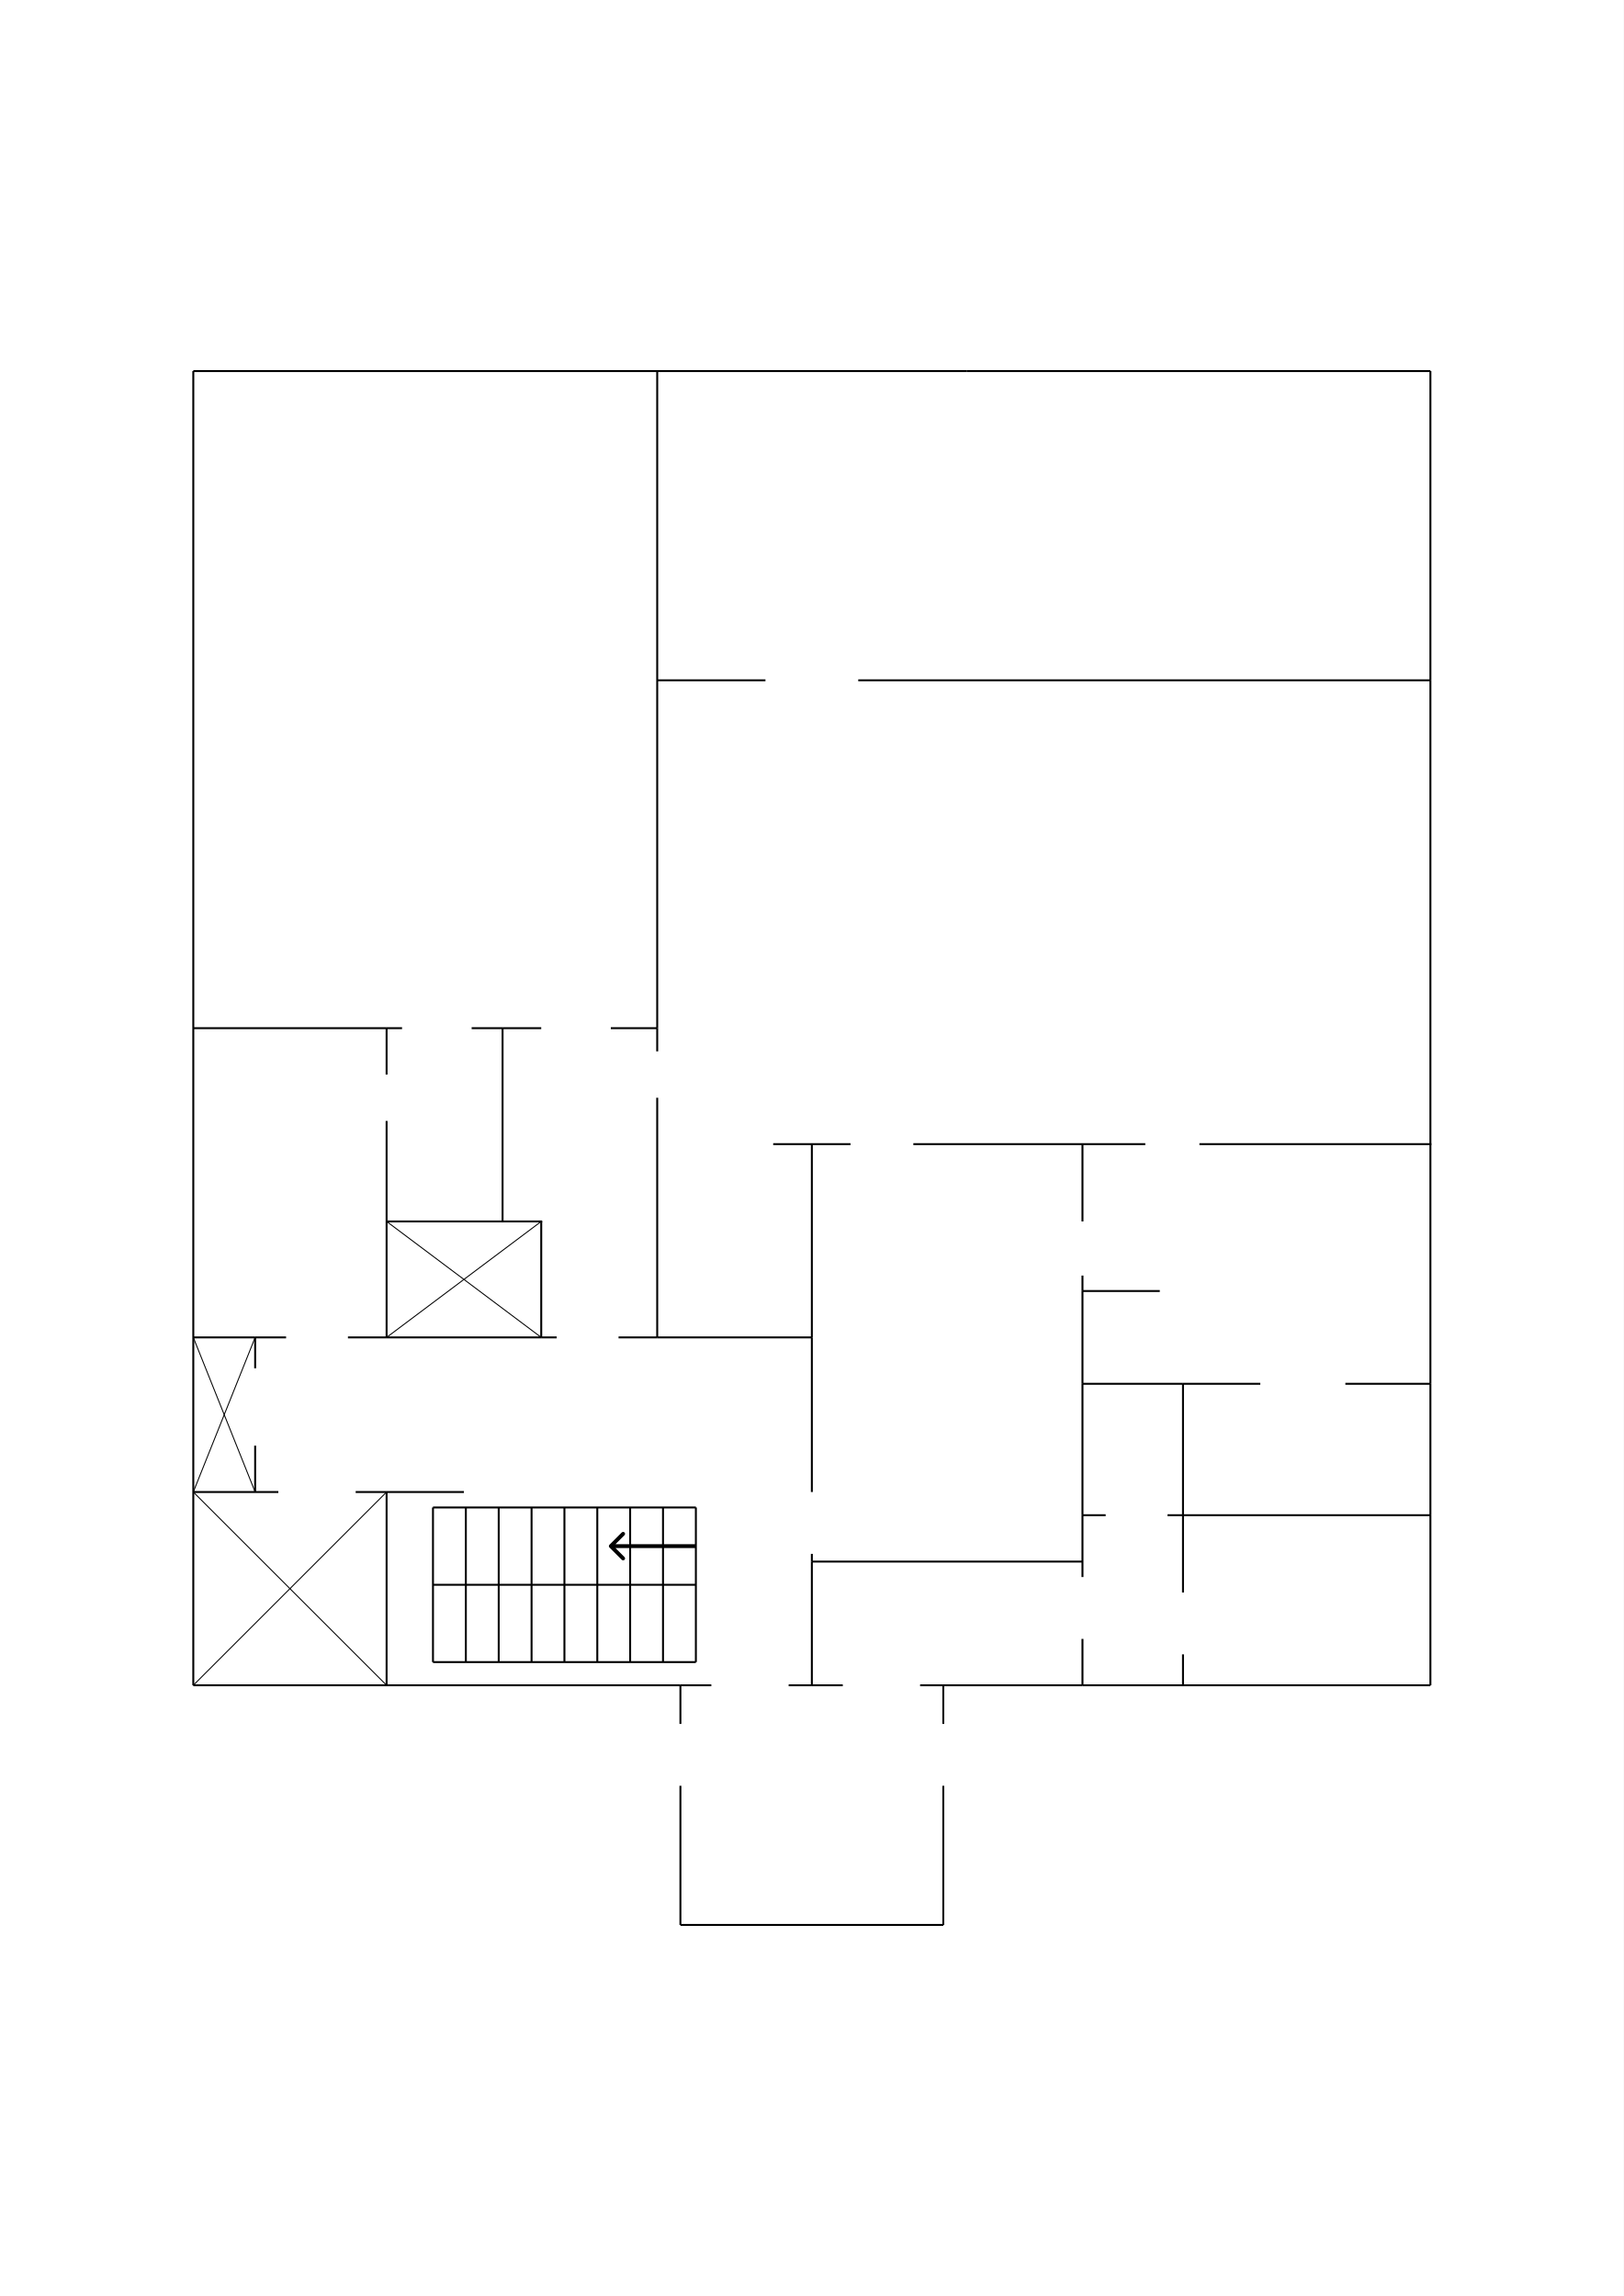
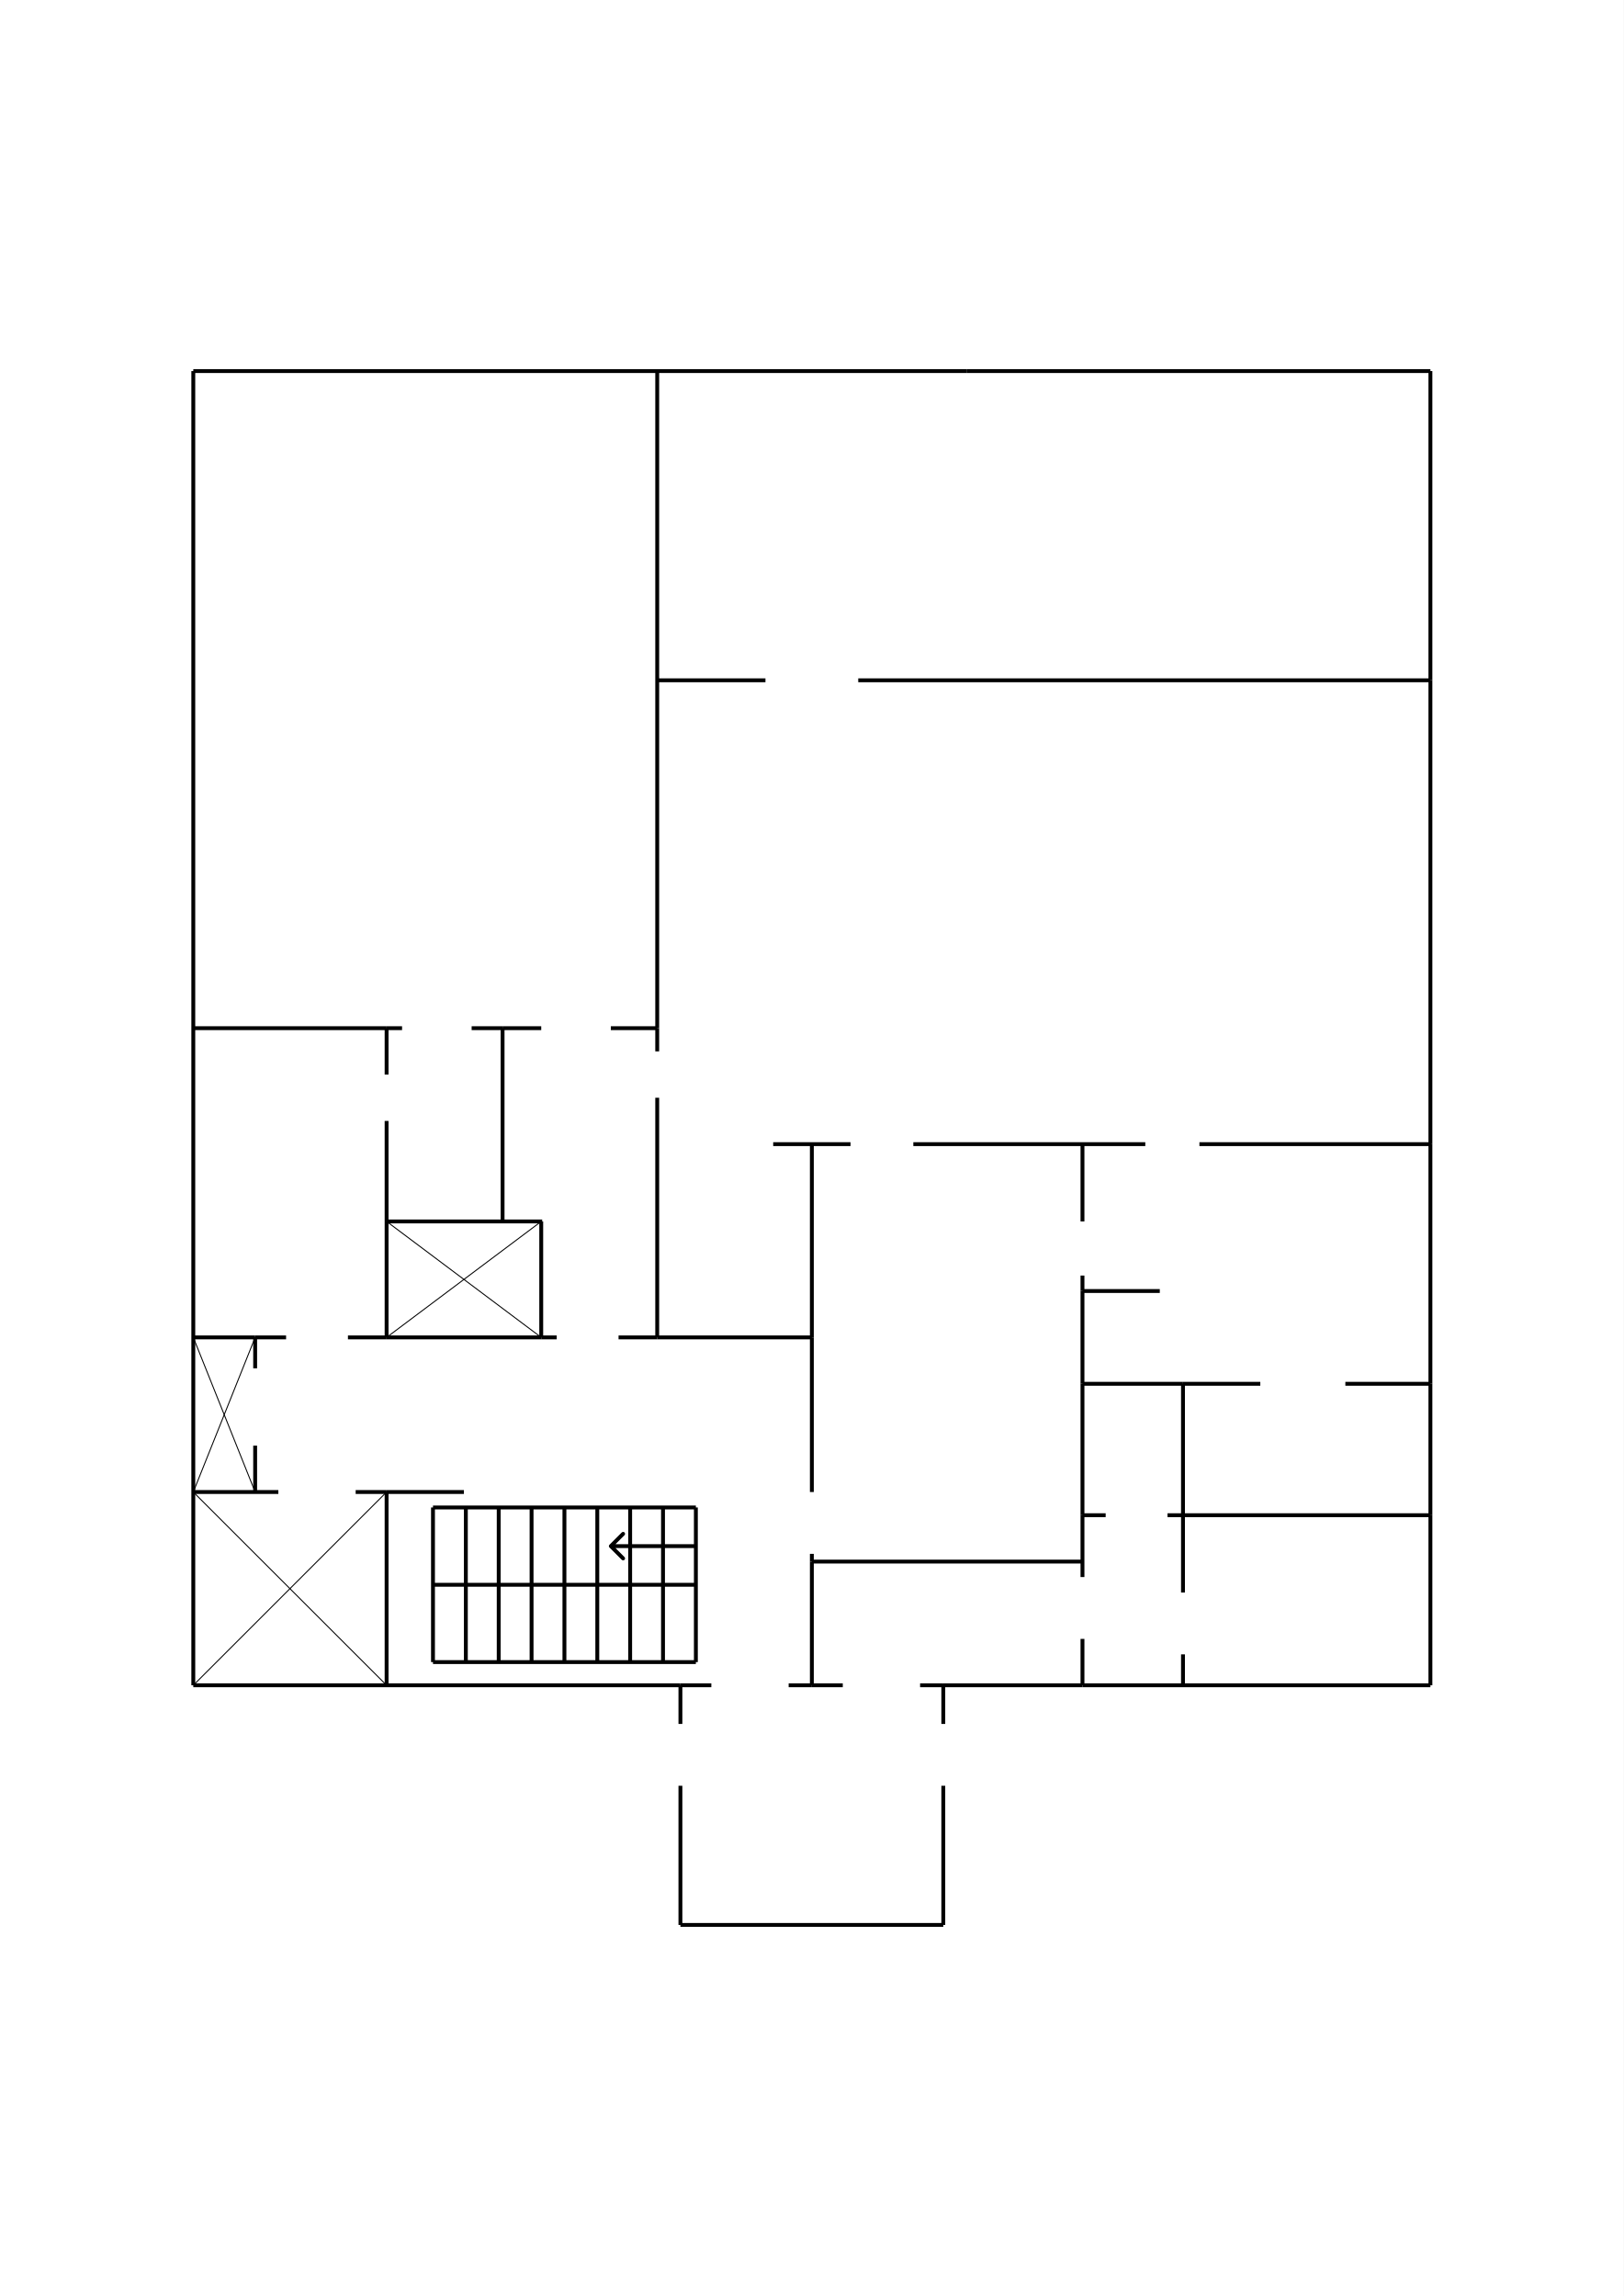
<svg xmlns="http://www.w3.org/2000/svg" width="210" height="297" viewBox="0 0 210 297" fill="none">
  <rect width="210" height="297" transform="matrix(-1 0 0 1 210 0)" fill="white" />
-   <path d="M125 48H25" stroke="black" stroke-width="0.25" />
-   <path d="M185 48L125 48" stroke="black" stroke-width="0.25" />
-   <path d="M185 88H111" stroke="black" stroke-width="0.25" />
-   <path d="M185.125 148H155.125" stroke="black" stroke-width="0.25" />
-   <path d="M185 179H174" stroke="black" stroke-width="0.25" />
-   <path d="M163 179H153" stroke="black" stroke-width="0.25" />
-   <path d="M153 179H140" stroke="black" stroke-width="0.25" />
-   <path d="M150 167H140" stroke="black" stroke-width="0.25" />
-   <path d="M148.125 148H118.125" stroke="black" stroke-width="0.25" />
-   <path d="M110 148H100" stroke="black" stroke-width="0.25" />
-   <path d="M85 173H80" stroke="black" stroke-width="0.25" />
-   <path d="M72 173H70" stroke="black" stroke-width="0.25" />
-   <path d="M70 133H65" stroke="black" stroke-width="0.25" />
-   <path d="M85 133H79" stroke="black" stroke-width="0.25" />
-   <path d="M50 133H25" stroke="black" stroke-width="0.25" />
-   <path d="M140 218H122" stroke="black" stroke-width="0.25" />
-   <path d="M140 202H105" stroke="black" stroke-width="0.25" />
-   <path d="M105 173H85" stroke="black" stroke-width="0.25" />
-   <path d="M70 173H50" stroke="black" stroke-width="0.25" />
-   <path d="M70.125 158H50.125" stroke="black" stroke-width="0.25" />
-   <path d="M99 88H85" stroke="black" stroke-width="0.25" />
-   <path d="M88 218H25" stroke="black" stroke-width="0.25" />
-   <path d="M185 218H140" stroke="black" stroke-width="0.25" />
-   <path d="M185 148V88" stroke="black" stroke-width="0.25" />
-   <path d="M185 218V196" stroke="black" stroke-width="0.25" />
-   <path d="M185 179V148" stroke="black" stroke-width="0.25" />
-   <path d="M185 88V48" stroke="black" stroke-width="0.25" />
-   <path d="M25 218L25 48" stroke="black" stroke-width="0.25" />
-   <path d="M85 133V48" stroke="black" stroke-width="0.25" />
-   <path d="M50 139.001V133" stroke="black" stroke-width="0.25" />
-   <path d="M52 133H50" stroke="black" stroke-width="0.25" />
-   <path d="M65 133H61" stroke="black" stroke-width="0.25" />
-   <path d="M50 158V145" stroke="black" stroke-width="0.25" />
-   <path d="M65 158V133" stroke="black" stroke-width="0.25" />
-   <path d="M50 173V158" stroke="black" stroke-width="0.25" />
-   <path d="M70 173V158" stroke="black" stroke-width="0.25" />
-   <path d="M85 173V142" stroke="black" stroke-width="0.25" />
-   <path d="M85 136V133" stroke="black" stroke-width="0.25" />
-   <path d="M105 173V148" stroke="black" stroke-width="0.25" />
-   <path d="M105 218V202" stroke="black" stroke-width="0.25" />
-   <path d="M105 202V201" stroke="black" stroke-width="0.25" />
-   <path d="M105 193V173" stroke="black" stroke-width="0.25" />
-   <path d="M90 215V195" stroke="black" stroke-width="0.25" />
-   <path d="M85.75 215V195" stroke="black" stroke-width="0.25" />
-   <path d="M81.5 215V195" stroke="black" stroke-width="0.25" />
-   <path d="M77.25 215V195" stroke="black" stroke-width="0.25" />
-   <path d="M73 215V195" stroke="black" stroke-width="0.25" />
-   <path d="M68.75 215V195" stroke="black" stroke-width="0.25" />
-   <path d="M64.5 215V195" stroke="black" stroke-width="0.25" />
-   <path d="M60.25 215V195" stroke="black" stroke-width="0.25" />
-   <path d="M56 215V195" stroke="black" stroke-width="0.25" />
-   <path d="M90 205H56" stroke="black" stroke-width="0.25" />
-   <path d="M90 215H56" stroke="black" stroke-width="0.25" />
-   <path d="M105 218H102" stroke="black" stroke-width="0.25" />
-   <path d="M122 218H119" stroke="black" stroke-width="0.25" />
-   <path d="M109 218H105" stroke="black" stroke-width="0.25" />
-   <path d="M92 218H88" stroke="black" stroke-width="0.25" />
-   <path d="M88 223V218" stroke="black" stroke-width="0.25" />
-   <path d="M88 231V249" stroke="black" stroke-width="0.25" />
-   <path d="M122 223V218" stroke="black" stroke-width="0.25" />
-   <path d="M122 231V249" stroke="black" stroke-width="0.25" />
-   <path d="M88 249H122" stroke="black" stroke-width="0.25" />
-   <path d="M90 195H56" stroke="black" stroke-width="0.25" />
-   <path d="M60 193H50" stroke="black" stroke-width="0.25" />
-   <path d="M50 193H46" stroke="black" stroke-width="0.25" />
-   <path d="M36 193H25" stroke="black" stroke-width="0.25" />
-   <path d="M33 187V193" stroke="black" stroke-width="0.25" />
-   <path d="M33 173V177" stroke="black" stroke-width="0.25" />
-   <path d="M33 173H37" stroke="black" stroke-width="0.25" />
-   <path d="M45 173H50" stroke="black" stroke-width="0.25" />
-   <path d="M25 173H33" stroke="black" stroke-width="0.25" />
+   <path d="M125 48H25" stroke="black" stroke-width="0.5" />
+   <path d="M185 48L125 48" stroke="black" stroke-width="0.5" />
+   <path d="M185 88H111" stroke="black" stroke-width="0.5" />
+   <path d="M185.125 148H155.125" stroke="black" stroke-width="0.5" />
+   <path d="M185 179H174" stroke="black" stroke-width="0.5" />
+   <path d="M163 179H153" stroke="black" stroke-width="0.5" />
+   <path d="M153 179H140" stroke="black" stroke-width="0.5" />
+   <path d="M150 167H140" stroke="black" stroke-width="0.5" />
+   <path d="M148.125 148H118.125" stroke="black" stroke-width="0.5" />
+   <path d="M110 148H100" stroke="black" stroke-width="0.5" />
+   <path d="M85 173H80" stroke="black" stroke-width="0.5" />
+   <path d="M72 173H70" stroke="black" stroke-width="0.5" />
+   <path d="M70 133H65" stroke="black" stroke-width="0.5" />
+   <path d="M85 133H79" stroke="black" stroke-width="0.5" />
+   <path d="M50 133H25" stroke="black" stroke-width="0.5" />
+   <path d="M140 218H122" stroke="black" stroke-width="0.5" />
+   <path d="M140 202H105" stroke="black" stroke-width="0.5" />
+   <path d="M105 173H85" stroke="black" stroke-width="0.5" />
+   <path d="M70 173H50" stroke="black" stroke-width="0.5" />
+   <path d="M70.125 158H50.125" stroke="black" stroke-width="0.5" />
+   <path d="M99 88H85" stroke="black" stroke-width="0.5" />
+   <path d="M88 218H25" stroke="black" stroke-width="0.5" />
+   <path d="M185 218H140" stroke="black" stroke-width="0.5" />
+   <path d="M185 148V88" stroke="black" stroke-width="0.5" />
+   <path d="M185 218V196" stroke="black" stroke-width="0.5" />
+   <path d="M185 179V148" stroke="black" stroke-width="0.5" />
+   <path d="M185 88V48" stroke="black" stroke-width="0.5" />
+   <path d="M25 218L25 48" stroke="black" stroke-width="0.5" />
+   <path d="M85 133V48" stroke="black" stroke-width="0.5" />
+   <path d="M50 139.001V133" stroke="black" stroke-width="0.5" />
+   <path d="M52 133H50" stroke="black" stroke-width="0.5" />
+   <path d="M65 133H61" stroke="black" stroke-width="0.5" />
+   <path d="M50 158V145" stroke="black" stroke-width="0.5" />
+   <path d="M65 158V133" stroke="black" stroke-width="0.5" />
+   <path d="M50 173V158" stroke="black" stroke-width="0.5" />
+   <path d="M70 173V158" stroke="black" stroke-width="0.5" />
+   <path d="M85 173V142" stroke="black" stroke-width="0.5" />
+   <path d="M85 136V133" stroke="black" stroke-width="0.5" />
+   <path d="M105 173V148" stroke="black" stroke-width="0.5" />
+   <path d="M105 218V202" stroke="black" stroke-width="0.5" />
+   <path d="M105 202V201" stroke="black" stroke-width="0.5" />
+   <path d="M105 193V173" stroke="black" stroke-width="0.5" />
+   <path d="M90 215V195" stroke="black" stroke-width="0.5" />
+   <path d="M85.75 215V195" stroke="black" stroke-width="0.5" />
+   <path d="M81.5 215V195" stroke="black" stroke-width="0.5" />
+   <path d="M77.25 215V195" stroke="black" stroke-width="0.5" />
+   <path d="M73 215V195" stroke="black" stroke-width="0.5" />
+   <path d="M68.75 215V195" stroke="black" stroke-width="0.5" />
+   <path d="M64.5 215V195" stroke="black" stroke-width="0.5" />
+   <path d="M60.25 215V195" stroke="black" stroke-width="0.5" />
+   <path d="M56 215V195" stroke="black" stroke-width="0.5" />
+   <path d="M90 205H56" stroke="black" stroke-width="0.5" />
+   <path d="M90 215H56" stroke="black" stroke-width="0.5" />
+   <path d="M105 218H102" stroke="black" stroke-width="0.5" />
+   <path d="M122 218H119" stroke="black" stroke-width="0.5" />
+   <path d="M109 218H105" stroke="black" stroke-width="0.5" />
+   <path d="M92 218H88" stroke="black" stroke-width="0.5" />
+   <path d="M88 223V218" stroke="black" stroke-width="0.5" />
+   <path d="M88 231V249" stroke="black" stroke-width="0.5" />
+   <path d="M122 223V218" stroke="black" stroke-width="0.5" />
+   <path d="M122 231V249" stroke="black" stroke-width="0.5" />
+   <path d="M88 249H122" stroke="black" stroke-width="0.5" />
+   <path d="M90 195H56" stroke="black" stroke-width="0.5" />
+   <path d="M60 193H50" stroke="black" stroke-width="0.5" />
+   <path d="M50 193H46" stroke="black" stroke-width="0.5" />
+   <path d="M36 193H25" stroke="black" stroke-width="0.5" />
+   <path d="M33 187V193" stroke="black" stroke-width="0.5" />
+   <path d="M33 173V177" stroke="black" stroke-width="0.5" />
+   <path d="M33 173H37" stroke="black" stroke-width="0.5" />
+   <path d="M45 173H50" stroke="black" stroke-width="0.5" />
+   <path d="M25 173H33" stroke="black" stroke-width="0.5" />
  <path d="M50 173L70 158" stroke="black" stroke-width="0.125" />
  <path d="M50 158L70 173" stroke="black" stroke-width="0.125" />
  <path d="M25 218L50 193" stroke="black" stroke-width="0.125" />
  <path d="M25 193L50 218" stroke="black" stroke-width="0.125" />
-   <path d="M140 218V212" stroke="black" stroke-width="0.25" />
-   <path d="M153 218V214" stroke="black" stroke-width="0.25" />
-   <path d="M153 206V196" stroke="black" stroke-width="0.25" />
-   <path d="M140 204V196" stroke="black" stroke-width="0.25" />
-   <path d="M140 158V148" stroke="black" stroke-width="0.25" />
-   <path d="M140 167V165" stroke="black" stroke-width="0.25" />
-   <path d="M140 179V167" stroke="black" stroke-width="0.25" />
-   <path d="M153 196V179" stroke="black" stroke-width="0.25" />
-   <path d="M185 196V179" stroke="black" stroke-width="0.25" />
-   <path d="M140 196V179" stroke="black" stroke-width="0.25" />
-   <path d="M151 196H153" stroke="black" stroke-width="0.25" />
-   <path d="M153 196H185" stroke="black" stroke-width="0.25" />
-   <path d="M50 218V193" stroke="black" stroke-width="0.25" />
-   <path d="M140 196H143" stroke="black" stroke-width="0.25" />
+   <path d="M140 218V212" stroke="black" stroke-width="0.5" />
+   <path d="M153 218V214" stroke="black" stroke-width="0.5" />
+   <path d="M153 206V196" stroke="black" stroke-width="0.5" />
+   <path d="M140 204V196" stroke="black" stroke-width="0.5" />
+   <path d="M140 158V148" stroke="black" stroke-width="0.5" />
+   <path d="M140 167V165" stroke="black" stroke-width="0.5" />
+   <path d="M140 179V167" stroke="black" stroke-width="0.5" />
+   <path d="M153 196V179" stroke="black" stroke-width="0.5" />
+   <path d="M185 196V179" stroke="black" stroke-width="0.5" />
+   <path d="M140 196V179" stroke="black" stroke-width="0.5" />
+   <path d="M151 196H153" stroke="black" stroke-width="0.5" />
+   <path d="M153 196H185" stroke="black" stroke-width="0.5" />
+   <path d="M50 218V193" stroke="black" stroke-width="0.5" />
+   <path d="M140 196H143" stroke="black" stroke-width="0.5" />
  <path d="M78.823 200.177C78.726 200.079 78.726 199.921 78.823 199.823L80.414 198.232C80.512 198.135 80.67 198.135 80.768 198.232C80.865 198.33 80.865 198.488 80.768 198.586L79.354 200L80.768 201.414C80.865 201.512 80.865 201.67 80.768 201.768C80.67 201.865 80.512 201.865 80.414 201.768L78.823 200.177ZM90 200.25H79V199.75H90V200.25Z" fill="black" />
  <path d="M25 193L33 173" stroke="black" stroke-width="0.125" />
  <path d="M25 173L33 193" stroke="black" stroke-width="0.125" />
</svg>
